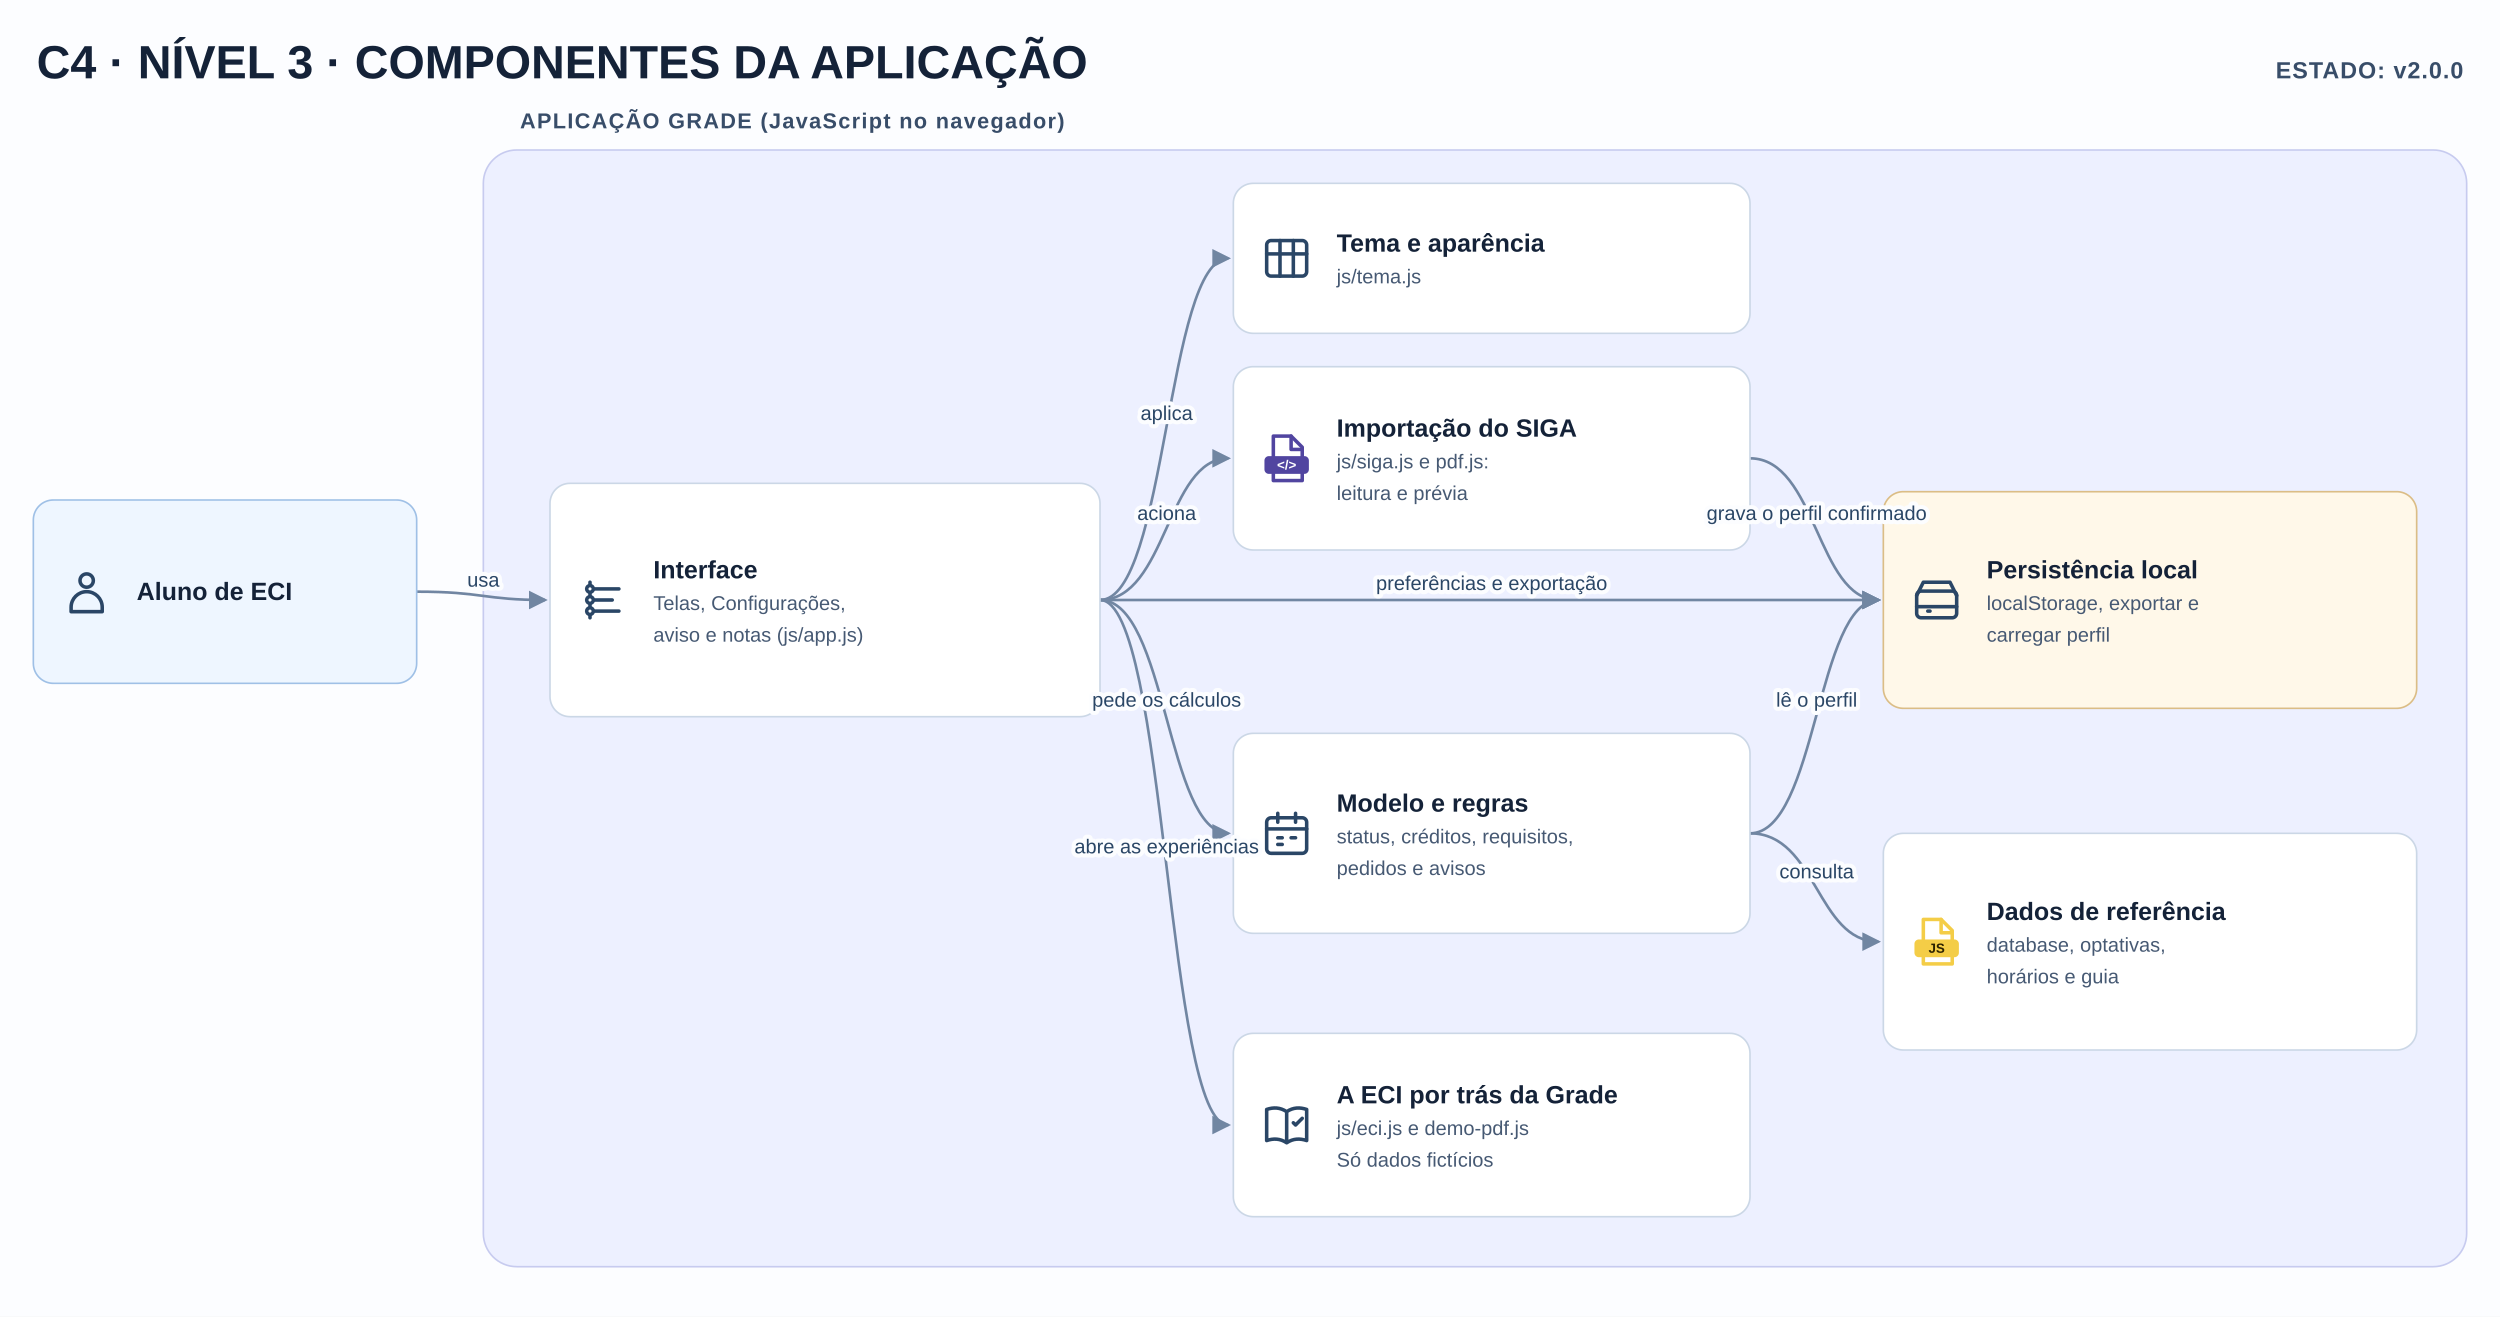
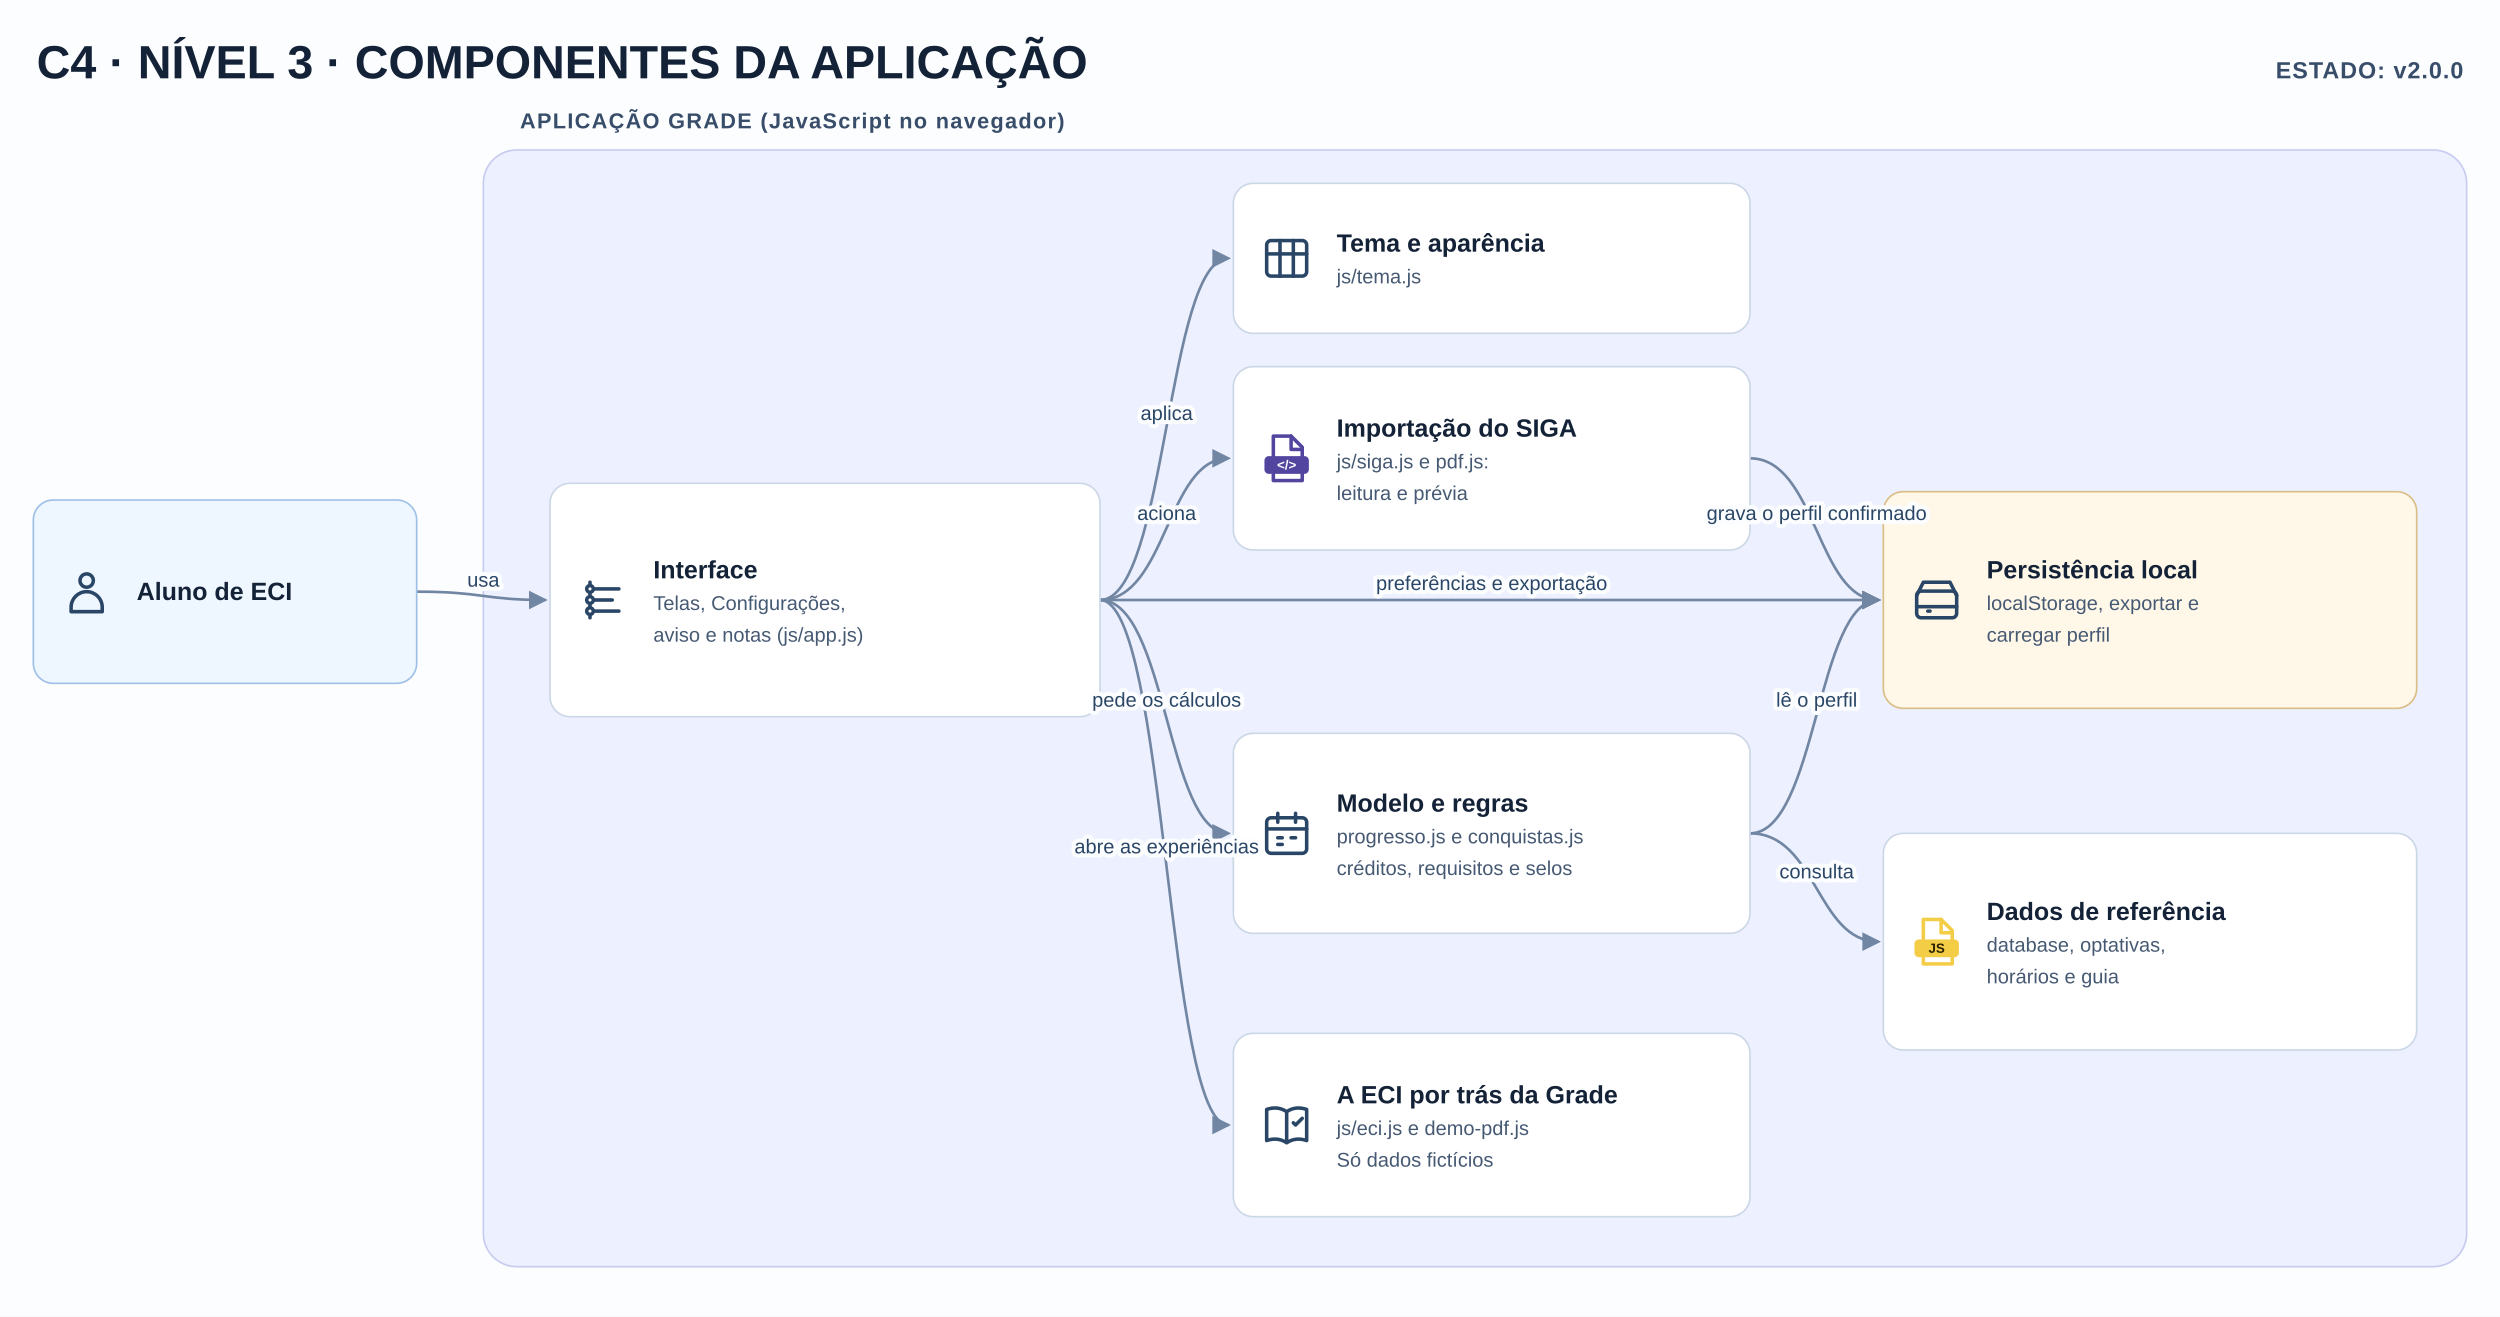
<svg xmlns="http://www.w3.org/2000/svg" width="1500" height="790" viewBox="0 0 1500 790" role="img" aria-labelledby="titulo" aria-describedby="descricao">
  <style>
text{font-family:system-ui,Segoe UI,Arial,sans-serif;fill:#142238}
.titulo{font-size:28px;font-weight:750}.coluna{font-size:13px;font-weight:700;letter-spacing:.8px;fill:#384d69}
.estado{font-size:14px;font-weight:700;letter-spacing:.6px;fill:#384d69}.estado.plan{fill:#8a4b00}
.rotulo{font-size:15px;font-weight:700}.rotulo.compacto{font-size:14px}.descricao{font-size:12px;fill:#465973}
.rel{font-size:12px;fill:#2a4666;paint-order:stroke;stroke:#fcfdff;stroke-width:5px;stroke-linejoin:round}
.grupo{fill:#f0f4fa;stroke:#cbd7e6}.destaque{fill:#edf0ff;stroke:#c7cbef}.grupo.plan{stroke:#d3a766;stroke-dasharray:8 5;fill:#fffaf1}
.no{fill:#fff;stroke:#cbd7e6}.local{fill:#edfaf3;stroke:#a0cfb4}.privado{fill:#fff8e9;stroke:#dbbd86}
.pessoa{fill:#eef6ff;stroke:#9fc0e6}.sistema{fill:#e6ecff;stroke:#8da4e6;stroke-width:2}.externo{fill:#f3f4f6;stroke:#b6bec9}
.aviso{fill:#fff3e2;stroke:#e0b06a}.planejado{stroke:#d3a766;stroke-dasharray:8 5;fill:#fffdf8}
.icone{fill:none;stroke:#2a4666;stroke-width:1.6;stroke-linecap:round;stroke-linejoin:round}
.setas{fill:none;stroke:#7186a2;stroke-width:1.6;marker-end:url(#seta)}
</style>
  <defs>
    <marker id="seta" markerWidth="7" markerHeight="7" refX="6" refY="3.5" orient="auto">
      <path d="M0 0 7 3.5 0 7z" fill="#7186a2" />
    </marker>
  </defs>
  <rect width="1500" height="790" fill="#fcfdff" />
  <text x="22" y="47" class="titulo">C4 · NÍVEL 3 · COMPONENTES DA APLICAÇÃO</text>
  <text x="1478" y="47" class="estado" text-anchor="end">ESTADO: v2.0.0</text>
  <rect x="290" y="90" width="1190" height="670" rx="20" class="grupo destaque" />
  <text x="312" y="77" class="coluna">APLICAÇÃO GRADE (JavaScript no navegador)</text>
  <g class="setas">
    <path d="M250 355 C290 355 290 360 327 360" />
    <path d="M660 360 C700 360 700 155 737 155" />
    <path d="M660 360 C700 360 700 275 737 275" />
    <path d="M660 360 C700 360 700 500 737 500" />
    <path d="M660 360 C700 360 700 675 737 675" />
    <path d="M660 360 C895 360 895 360 1127 360" />
    <path d="M1050 275 C1090 275 1090 360 1127 360" />
    <path d="M1050 500 C1090 500 1090 360 1127 360" />
    <path d="M1050 500 C1090 500 1090 565 1127 565" />
  </g>
  <g id="aluno">
    <rect x="20" y="300" width="230" height="110" rx="12" class="no pessoa" />
    <g transform="translate(36 339) scale(1.333333)" class="icone">
      <circle cx="12" cy="7" r="3" />
      <path d="M5 21v-2a7 7 0 0 1 14 0v2z" />
    </g>
    <text x="82" y="360" class="rotulo">Aluno de ECI</text>
  </g>
  <g id="interface">
    <rect x="330" y="290" width="330" height="140" rx="12" class="no" />
    <g transform="translate(346 344) scale(1.333333)" class="icone">
      <path d="M6 4v16m0-13h13m-13 5h10m-10 5h13" />
      <circle cx="6" cy="7" r="1.5" fill="white" />
      <circle cx="6" cy="12" r="1.5" fill="white" />
      <circle cx="6" cy="17" r="1.5" fill="white" />
    </g>
    <text x="392" y="347" class="rotulo">Interface</text>
    <text x="392" y="366" class="descricao">Telas, Configurações,</text>
    <text x="392" y="385" class="descricao">aviso e notas (js/app.js)</text>
  </g>
  <g id="tema">
    <rect x="740" y="110" width="310" height="90" rx="12" class="no" />
    <g transform="translate(756 139) scale(1.333333)" class="icone">
      <rect x="3" y="4" width="18" height="16" rx="2" />
      <path d="M9 4v16m6-16v16M3 10h18" />
    </g>
    <text x="802" y="151" class="rotulo">Tema e aparência</text>
    <text x="802" y="170" class="descricao">js/tema.js</text>
  </g>
  <g id="importacao">
    <rect x="740" y="220" width="310" height="110" rx="12" class="no" />
    <g transform="translate(756 259) scale(1.333333)" class="icone">
      <path fill="#fff" stroke="#5145a0" d="M6 2h8l5 5v15H6z" />
      <path stroke="#5145a0" d="M14 2v6h5" />
      <rect x="2" y="11" width="20" height="8" rx="2" fill="#5145a0" stroke="none" />
      <text x="12" y="17" style="fill:#fff" stroke="none" font-family="Arial, sans-serif" font-size="6" font-weight="700" text-anchor="middle">&lt;/&gt;</text>
    </g>
    <text x="802" y="262" class="rotulo">Importação do SIGA</text>
    <text x="802" y="281" class="descricao">js/siga.js e pdf.js:</text>
    <text x="802" y="300" class="descricao">leitura e prévia</text>
  </g>
  <g id="modelo">
    <rect x="740" y="440" width="310" height="120" rx="12" class="no" />
    <g transform="translate(756 484) scale(1.333333)" class="icone">
      <rect x="3" y="5" width="18" height="16" rx="2" />
      <path d="M3 10h18M8 3v4m8-4v4m-8 7h2m4 0h2m-8 3h2" />
    </g>
    <text x="802" y="487" class="rotulo">Modelo e regras</text>
-     <text x="802" y="506" class="descricao">status, créditos, requisitos,</text>
-     <text x="802" y="525" class="descricao">pedidos e avisos</text>
+     <text x="802" y="506" class="descricao">progresso.js e conquistas.js</text>
+     <text x="802" y="525" class="descricao">créditos, requisitos e selos</text>
  </g>
  <g id="eci">
    <rect x="740" y="620" width="310" height="110" rx="12" class="no" />
    <g transform="translate(756 659) scale(1.333333)" class="icone">
      <path d="M12 6c-3-2-6-2-9-1v14c3-1 6-1 9 1 3-2 6-2 9-1V5c-3-1-6-1-9 1v14m3-9 1 1 3-3" />
    </g>
    <text x="802" y="662" class="rotulo">A ECI por trás da Grade</text>
    <text x="802" y="681" class="descricao">js/eci.js e demo-pdf.js</text>
    <text x="802" y="700" class="descricao">Só dados fictícios</text>
  </g>
  <g id="persist">
    <rect x="1130" y="295" width="320" height="130" rx="12" class="no privado" />
    <g transform="translate(1146 344) scale(1.333333)" class="icone">
      <rect x="3" y="8" width="18" height="12" rx="2" />
      <path d="m3 10 3-6h12l3 6M3 15h18m-13 2h1" />
    </g>
    <text x="1192" y="347" class="rotulo">Persistência local</text>
    <text x="1192" y="366" class="descricao">localStorage, exportar e</text>
    <text x="1192" y="385" class="descricao">carregar perfil</text>
  </g>
  <g id="dados">
    <rect x="1130" y="500" width="320" height="130" rx="12" class="no" />
    <g transform="translate(1146 549) scale(1.333333)" class="icone">
      <path fill="#fff" stroke="#f4cd47" d="M6 2h8l5 5v15H6z" />
      <path stroke="#f4cd47" d="M14 2v6h5" />
      <rect x="2" y="11" width="20" height="8" rx="2" fill="#f4cd47" stroke="none" />
      <text x="12" y="17" style="fill:#2b2100" stroke="none" font-family="Arial, sans-serif" font-size="6" font-weight="700" text-anchor="middle">JS</text>
    </g>
    <text x="1192" y="552" class="rotulo">Dados de referência</text>
    <text x="1192" y="571" class="descricao">database, optativas,</text>
    <text x="1192" y="590" class="descricao">horários e guia</text>
  </g>
  <g class="rotulos">
    <text x="290" y="352" class="rel" text-anchor="middle">usa</text>
    <text x="700" y="252" class="rel" text-anchor="middle">aplica</text>
    <text x="700" y="312" class="rel" text-anchor="middle">aciona</text>
    <text x="700" y="424" class="rel" text-anchor="middle">pede os cálculos</text>
    <text x="700" y="512" class="rel" text-anchor="middle">abre as experiências</text>
    <text x="895" y="354" class="rel" text-anchor="middle">preferências e exportação</text>
    <text x="1090" y="312" class="rel" text-anchor="middle">grava o perfil confirmado</text>
    <text x="1090" y="424" class="rel" text-anchor="middle">lê o perfil</text>
    <text x="1090" y="527" class="rel" text-anchor="middle">consulta</text>
  </g>
</svg>
